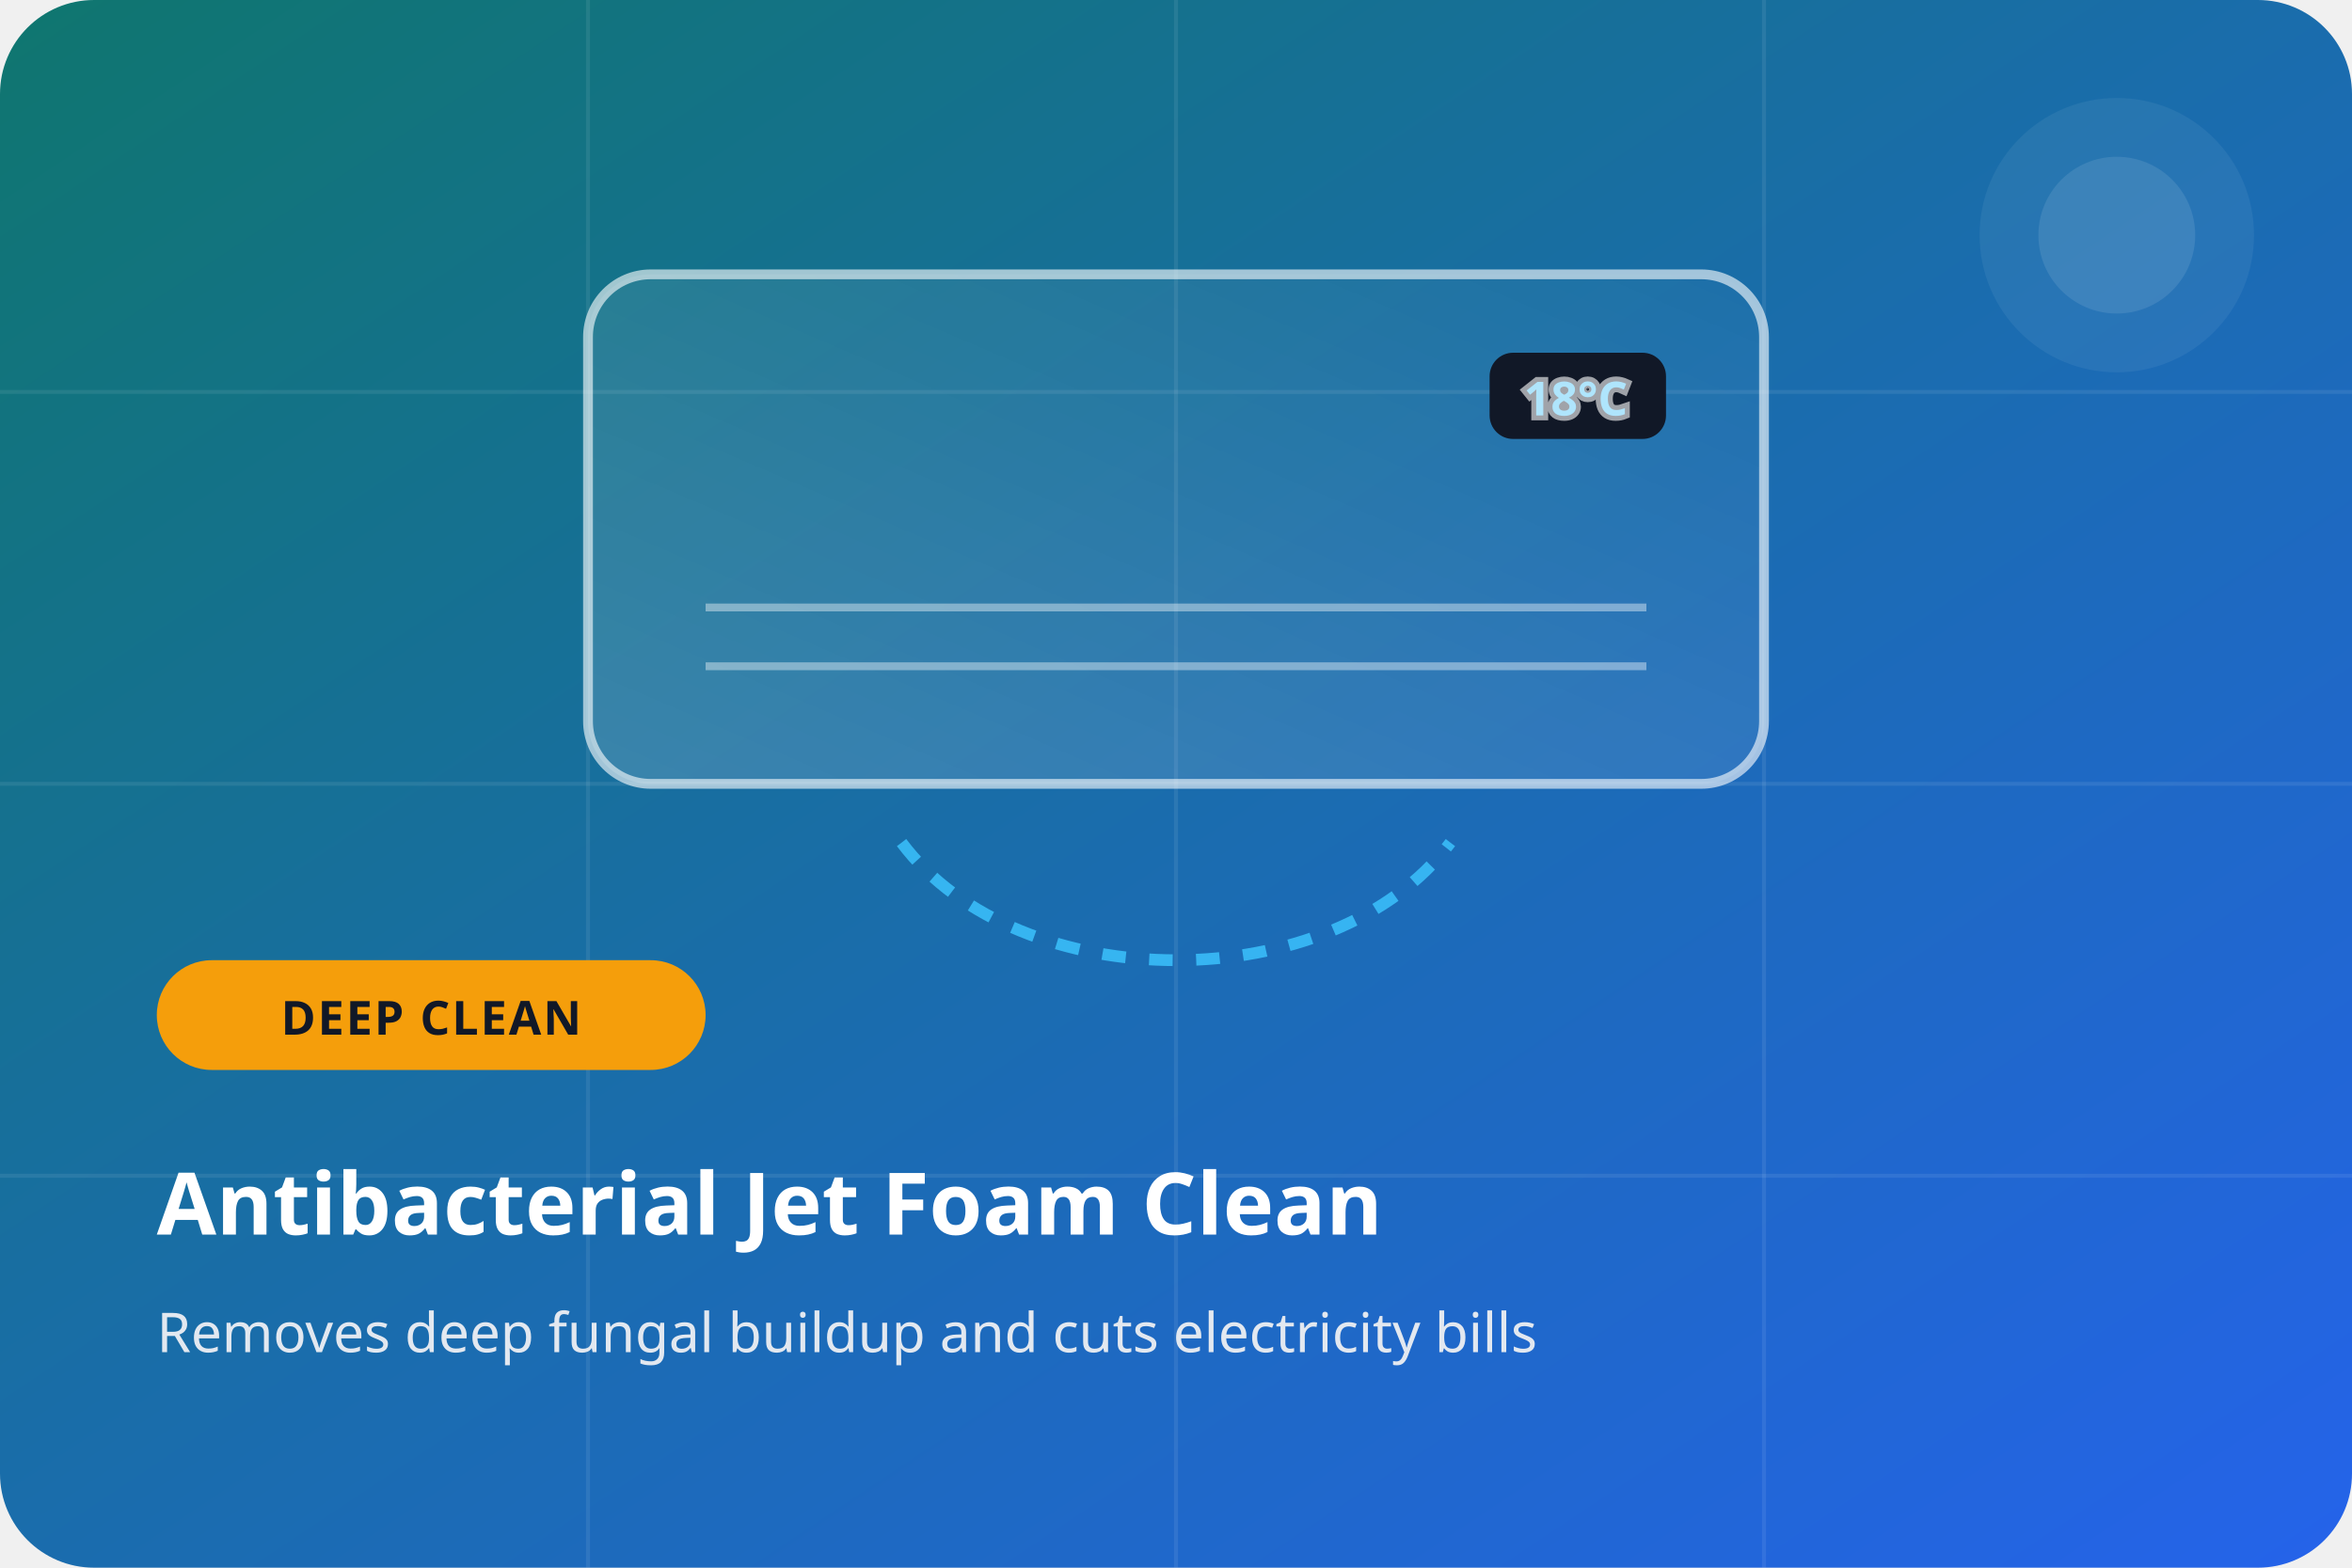
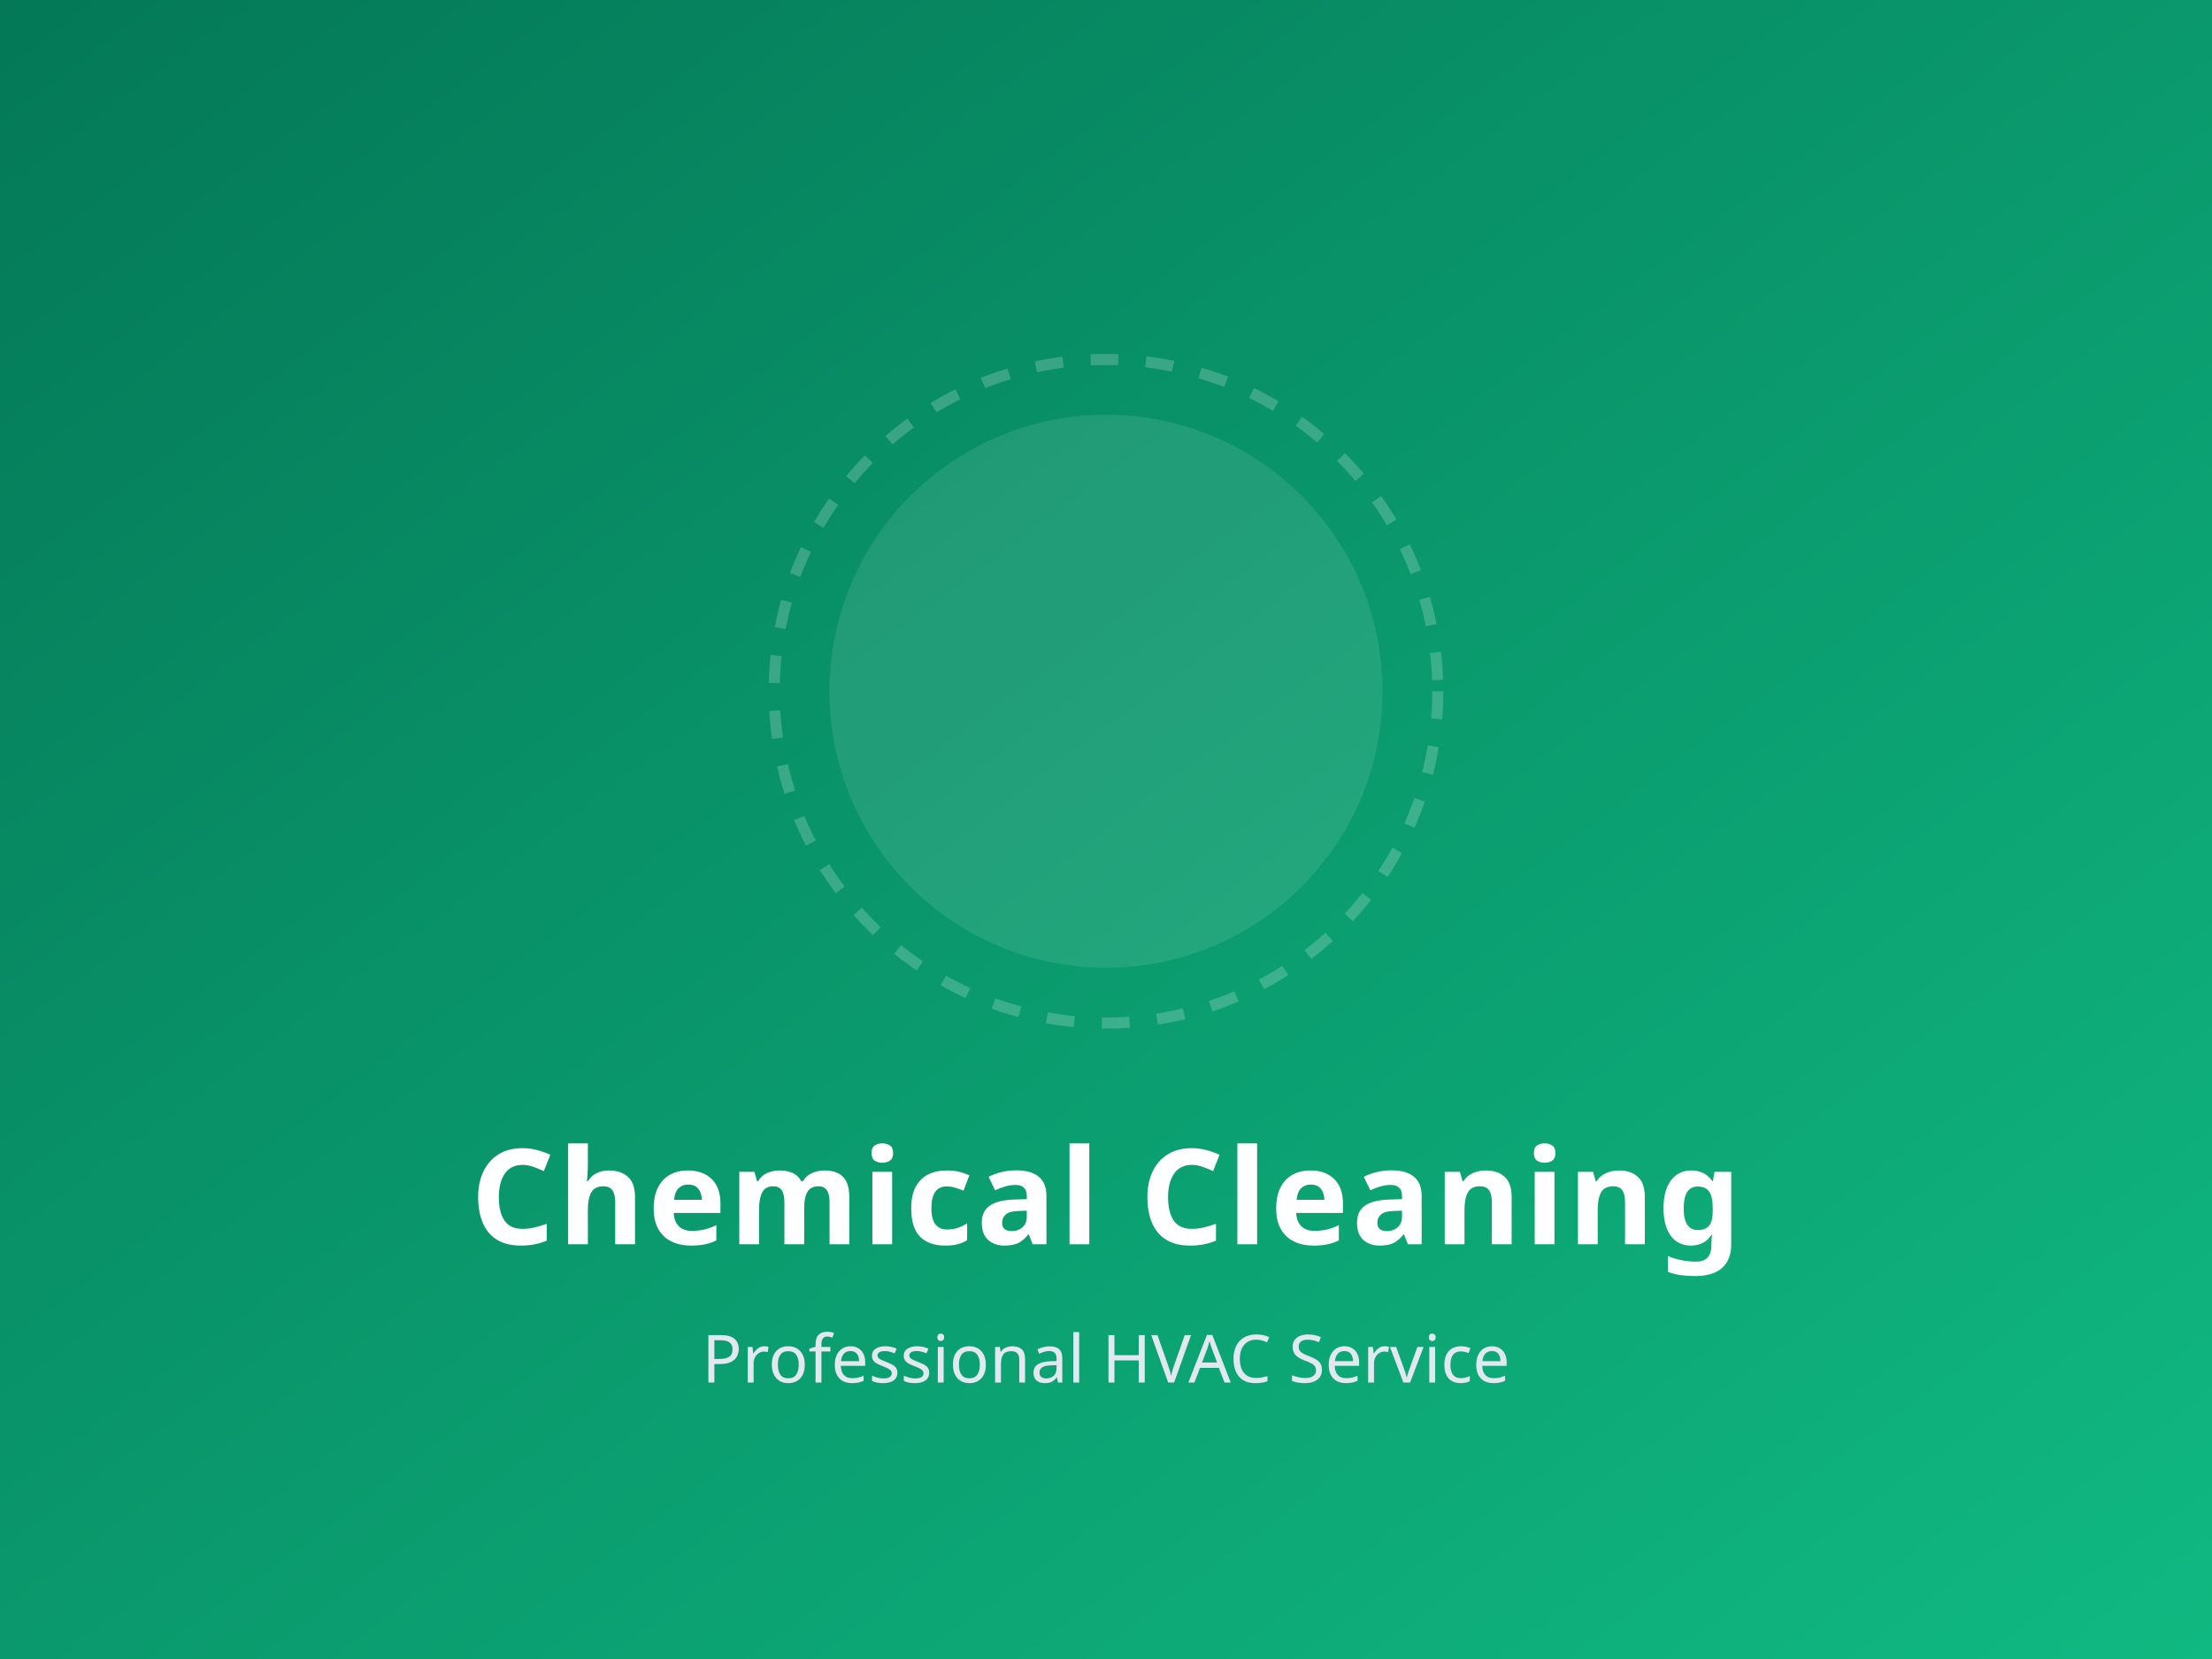
- <svg xmlns="http://www.w3.org/2000/svg" viewBox="0 0 600 400" width="100%" height="100%">
+ <svg xmlns="http://www.w3.org/2000/svg" viewBox="0 0 800 600" width="800" height="600">
  <defs>
-     <linearGradient id="bg" x1="0%" y1="0%" x2="100%" y2="100%">
-       <stop offset="0%" stop-color="#0F766E" />
-       <stop offset="100%" stop-color="#2563EB" />
-     </linearGradient>
-     <linearGradient id="glow" x1="0%" y1="100%" x2="100%" y2="0%">
-       <stop offset="0%" stop-color="#ffffff" stop-opacity="0.15" />
-       <stop offset="100%" stop-color="#ffffff" stop-opacity="0.02" />
+     <linearGradient id="grad-chemical-cleaning" x1="0%" y1="0%" x2="100%" y2="100%">
+       <stop offset="0%" stop-color="#047857" />
+       <stop offset="100%" stop-color="#10b981" />
    </linearGradient>
  </defs>
-   <rect width="600" height="400" rx="24" fill="url(#bg)" />
-   <g stroke="rgba(255,255,255,0.08)" stroke-width="1">
-     <line x1="0" y1="100" x2="600" y2="100" />
-     <line x1="0" y1="200" x2="600" y2="200" />
-     <line x1="0" y1="300" x2="600" y2="300" />
-     <line x1="150" y1="0" x2="150" y2="400" />
-     <line x1="300" y1="0" x2="300" y2="400" />
-     <line x1="450" y1="0" x2="450" y2="400" />
-   </g>
-   <g transform="translate(150, 70)" fill="url(#glow)" stroke="rgba(255,255,255,0.6)" stroke-width="2.5">
-     <rect width="300" height="130" rx="16" />
-     <line x1="30" y1="85" x2="270" y2="85" stroke="rgba(255,255,255,0.4)" stroke-width="2" />
-     <line x1="30" y1="100" x2="270" y2="100" stroke="rgba(255,255,255,0.4)" stroke-width="2" />
-     <rect x="230" y="20" width="45" height="22" rx="6" fill="#111827" stroke="none" />
-     <text x="252" y="36" fill="#38BDF8" font-family="sans-serif" font-size="12" font-weight="bold" text-anchor="middle">18°C</text>
-     <path d="M80 145 C110 185, 190 185, 220 145" fill="none" stroke="#38BDF8" stroke-width="3" stroke-dasharray="6 6" opacity="0.9" />
-   </g>
-   <rect x="40" y="245" width="140" height="28" rx="14" fill="#F59E0B" />
-   <text x="110" y="264" fill="#111827" font-family="sans-serif" font-size="12" font-weight="800" text-anchor="middle" letter-spacing="0.5">DEEP CLEAN</text>
-   <text x="40" y="315" fill="#FFFFFF" font-family="sans-serif" font-size="22" font-weight="700">Antibacterial Jet Foam Clean</text>
-   <text x="40" y="345" fill="#E2E8F0" font-family="sans-serif" font-size="14" font-weight="400">Removes deep fungal buildup and cuts electricity bills</text>
-   <circle cx="540" cy="60" r="35" fill="rgba(255,255,255,0.06)" />
-   <circle cx="540" cy="60" r="20" fill="rgba(255,255,255,0.1)" />
+   <rect width="800" height="600" fill="url(#grad-chemical-cleaning)" />
+   <circle cx="400" cy="250" r="100" fill="#ffffff" opacity="0.1" />
+   <circle cx="400" cy="250" r="120" fill="none" stroke="#ffffff" stroke-width="4" opacity="0.2" stroke-dasharray="10 10" />
+   <text x="400" y="450" font-family="sans-serif" font-size="48" font-weight="bold" fill="#ffffff" text-anchor="middle" letter-spacing="1">Chemical Cleaning</text>
+   <text x="400" y="500" font-family="sans-serif" font-size="24" font-weight="normal" fill="#e2e8f0" text-anchor="middle">Professional HVAC Service</text>
</svg>
